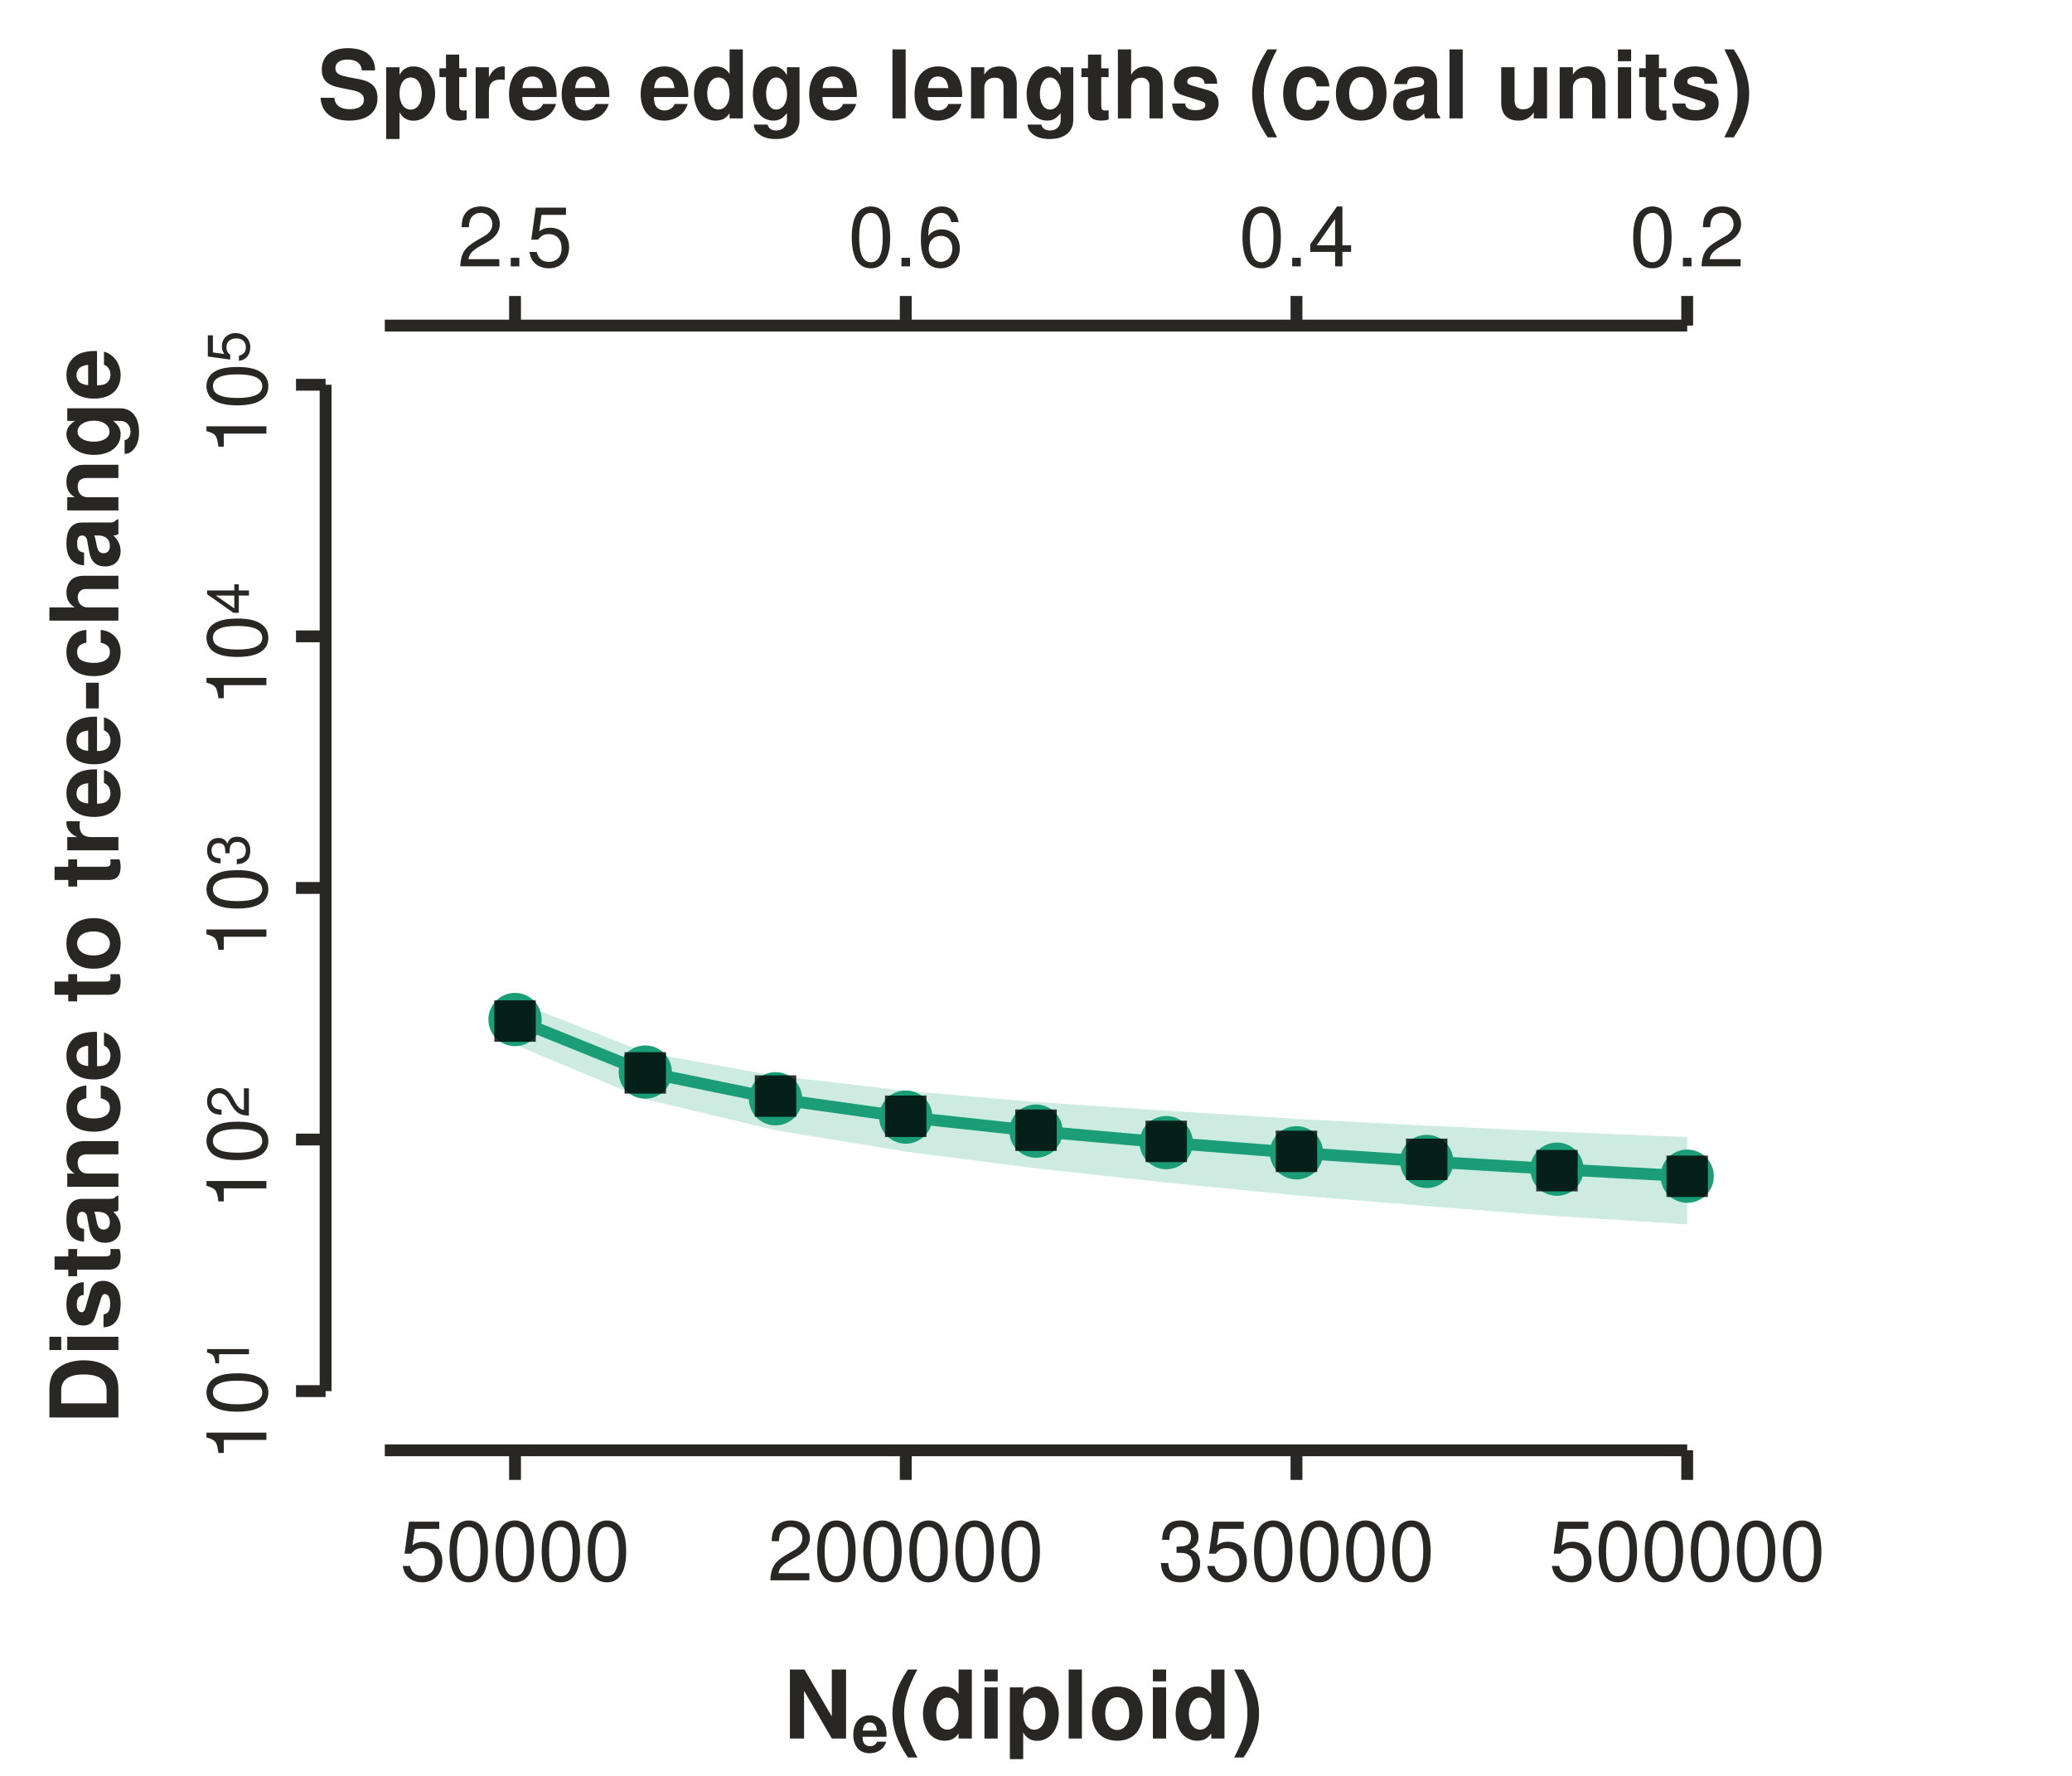
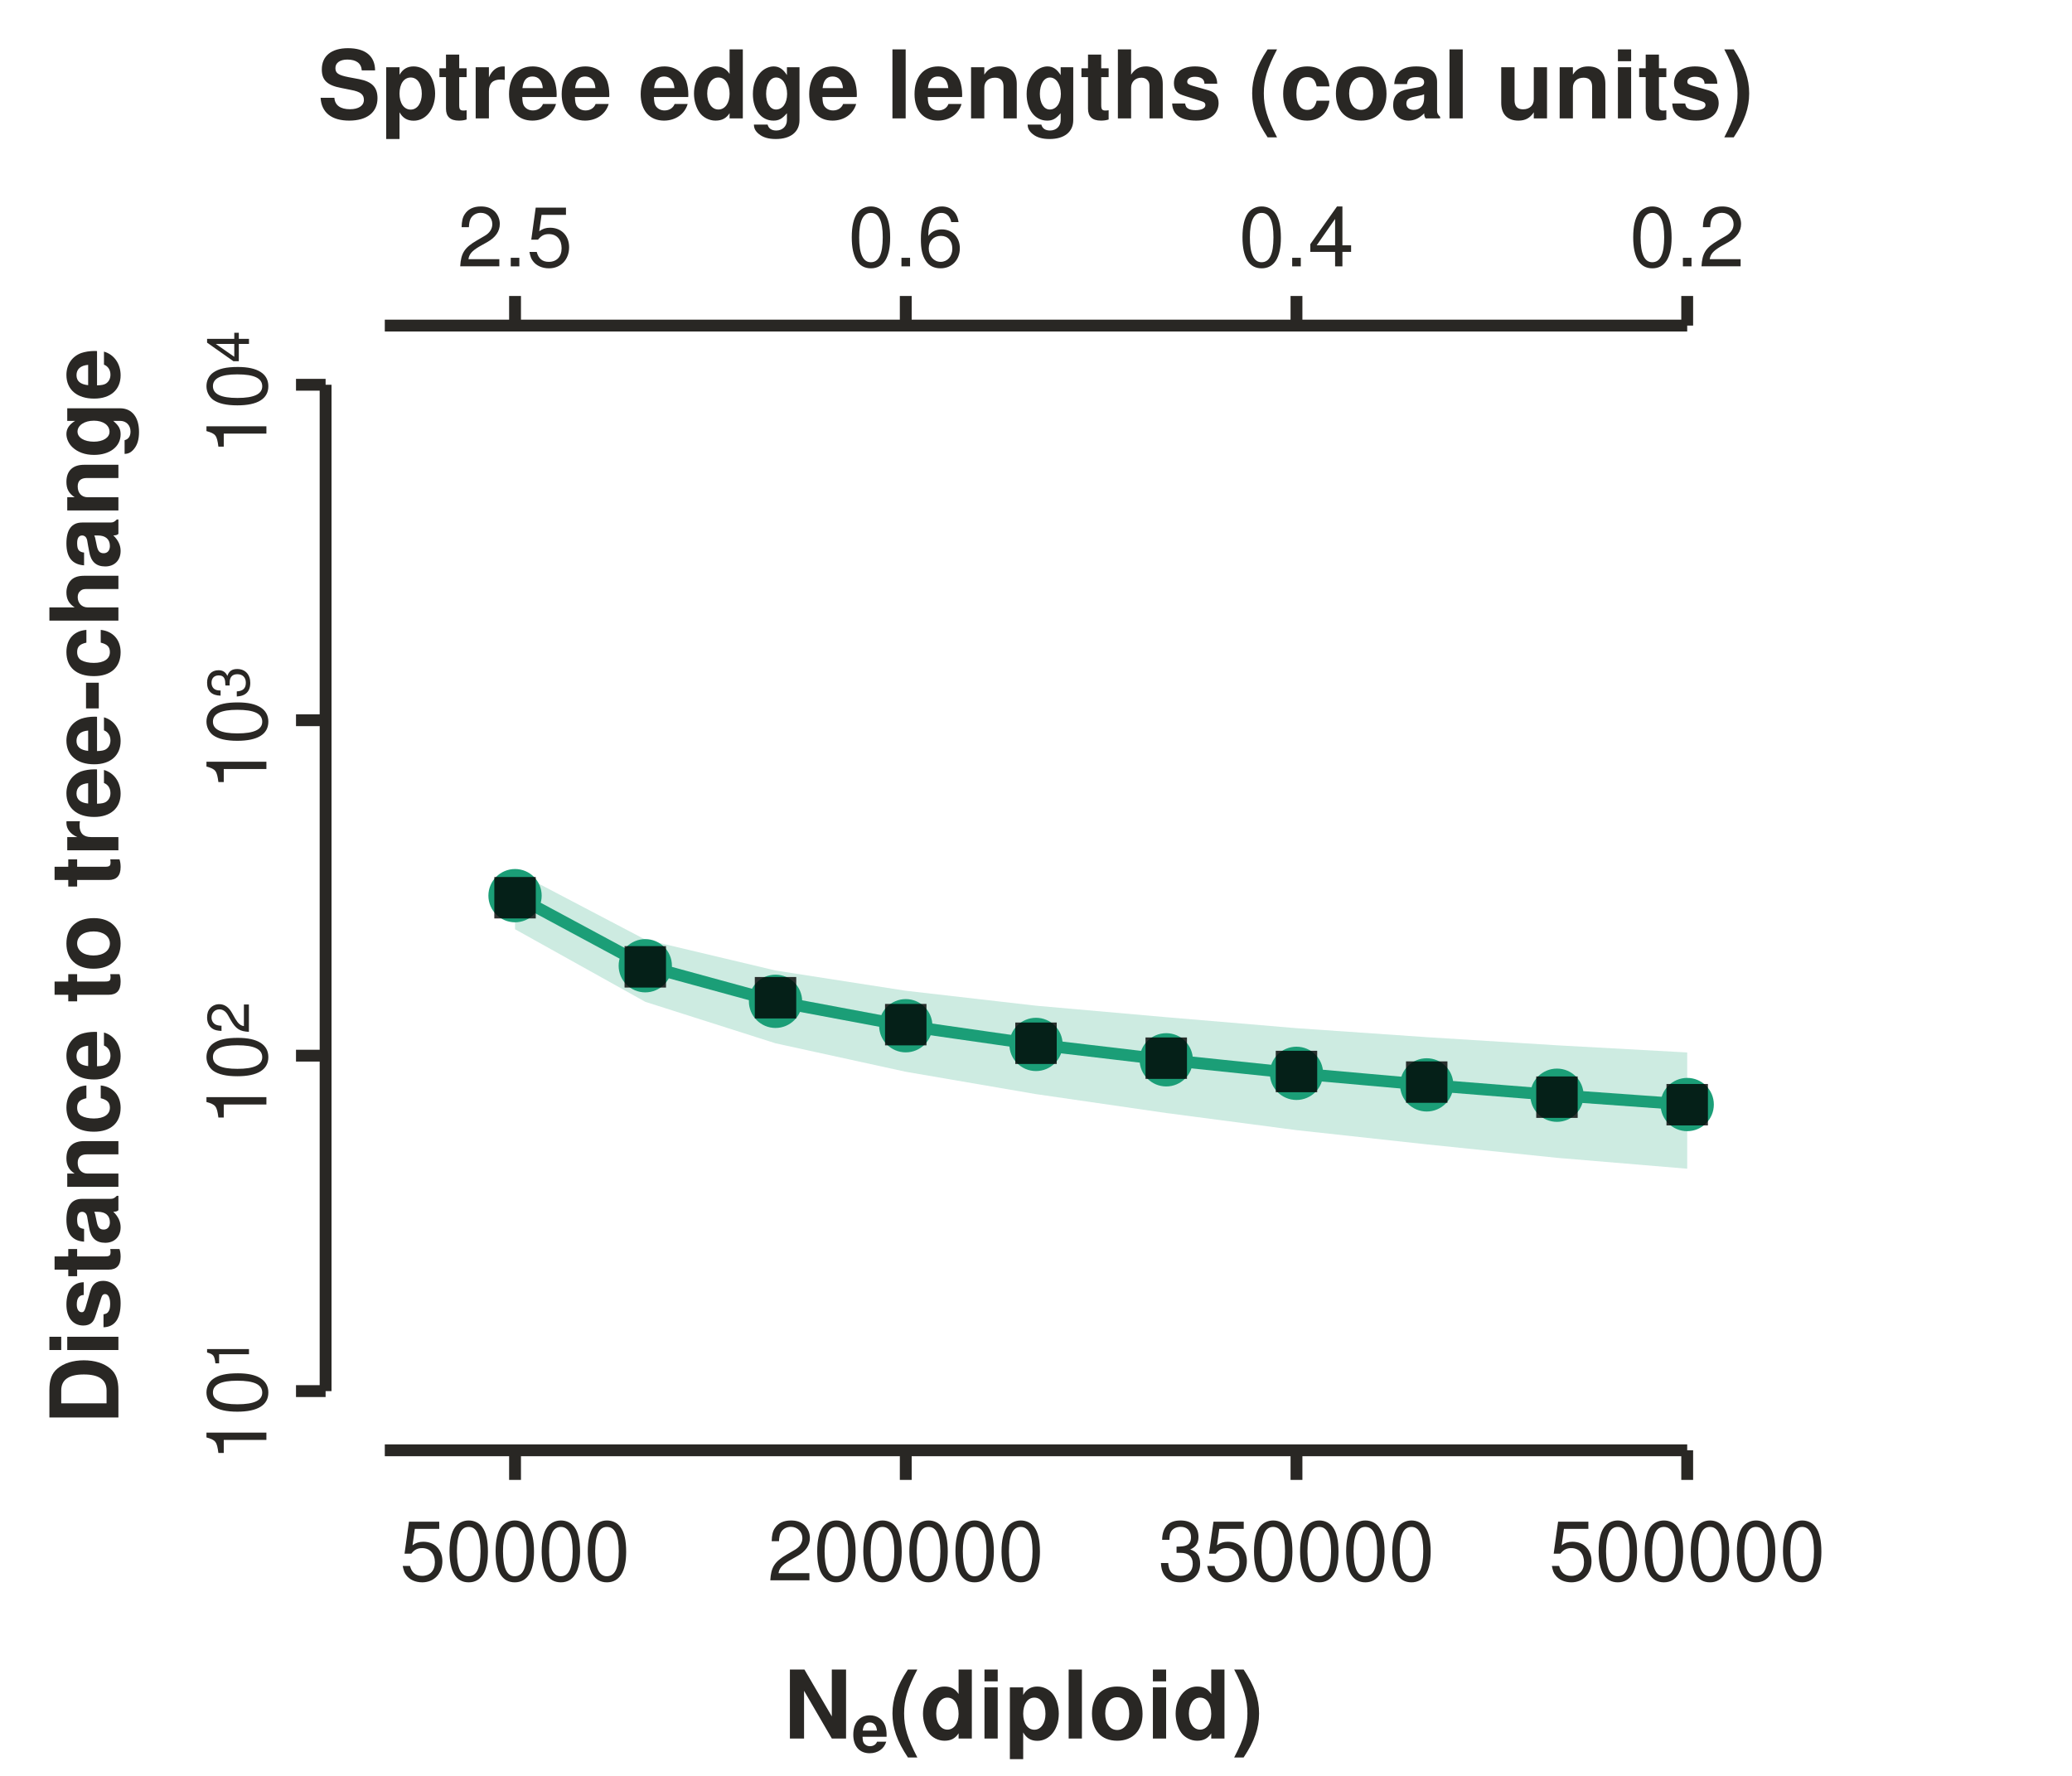
- <svg xmlns="http://www.w3.org/2000/svg" class="toyplot-canvas-Canvas" width="350.0px" height="300.0px" viewBox="0 0 350.0 300.0" preserveAspectRatio="xMidYMid meet" style="background-color:transparent;border-color:#292724;border-style:none;border-width:1.0;fill:rgb(16.1%,15.3%,14.1%);fill-opacity:1.0;font-family:Helvetica;font-size:12px;opacity:1.0;stroke:rgb(16.1%,15.3%,14.1%);stroke-opacity:1.0;stroke-width:1.0" id="t1cea211f819c4bc984b3290d2df22acd">
-   <g class="toyplot-coordinates-Cartesian" id="tef079395aee8428cad866586f7da8b8e">
-     <clipPath id="tbc0a24c6e98e45c49f981cc8a0ea47b3">
+ <svg xmlns="http://www.w3.org/2000/svg" class="toyplot-canvas-Canvas" width="350.0px" height="300.0px" viewBox="0 0 350.0 300.0" preserveAspectRatio="xMidYMid meet" style="background-color:transparent;border-color:#292724;border-style:none;border-width:1.0;fill:rgb(16.1%,15.3%,14.1%);fill-opacity:1.0;font-family:Helvetica;font-size:12px;opacity:1.0;stroke:rgb(16.1%,15.3%,14.1%);stroke-opacity:1.0;stroke-width:1.0" id="t272726c23c2a4e4c9047635ecfd77abd">
+   <g class="toyplot-coordinates-Cartesian" id="tba0daed4ac7c47698776b9fb719eaa48">
+     <clipPath id="tf1c3529e38b94016840cd9ba4d37bab0">
      <rect x="55.0" y="55.0" width="240.0" height="190.0" />
    </clipPath>
-     <g clip-path="url(#tbc0a24c6e98e45c49f981cc8a0ea47b3)">
-       <g class="toyplot-mark-FillBoundaries" style="stroke:none" id="t88b92ea0b3cc4c2083d18162cbf9a862">
-         <polygon points="87.0,176.483 109.0,185.678 131.0,190.933 153.0,194.54 175.0,197.373 197.0,199.768 219.0,201.936 241.0,203.738 263.0,205.444 285.0,206.824 285.0,192.094 263.0,191.186 241.0,190.156 219.0,189.018 197.0,187.626 175.0,186.17 153.0,184.276 131.0,181.711 109.0,177.793 87.0,169.138" style="fill:rgb(40%,76.1%,64.7%);fill-opacity:1.0;opacity:0.33;stroke:none" />
+     <g clip-path="url(#tf1c3529e38b94016840cd9ba4d37bab0)">
+       <g class="toyplot-mark-FillBoundaries" style="stroke:none" id="t1eab05f7390b4b45acfa8baa7479c17f">
+         <polygon points="87.0,156.977 109.0,169.237 131.0,176.244 153.0,181.054 175.0,184.831 197.0,188.024 219.0,190.915 241.0,193.318 263.0,195.592 285.0,197.432 285.0,177.791 263.0,176.582 241.0,175.209 219.0,173.691 197.0,171.834 175.0,169.893 153.0,167.368 131.0,163.948 109.0,158.725 87.0,147.184" style="fill:rgb(40%,76.1%,64.7%);fill-opacity:1.0;opacity:0.33;stroke:none" />
      </g>
-       <g class="toyplot-mark-Plot" style="fill:none" id="t55ea2c8ed2ba4e24ad24f2553f4ba237">
+       <g class="toyplot-mark-Plot" style="fill:none" id="t7f4625ad4b8047d792b645892e35c54a">
        <g class="toyplot-Series">
-           <path d="M 87.0 172.227 L 109.0 181.108 L 131.0 185.615 L 153.0 188.708 L 175.0 191.076 L 197.0 193.025 L 219.0 194.739 L 241.0 196.202 L 263.0 197.512 L 285.0 198.693" style="stroke:rgb(10.6%,62%,46.7%);stroke-opacity:1.0;stroke-width:2.0" />
+           <path d="M 87.0 151.303 L 109.0 163.144 L 131.0 169.154 L 153.0 173.277 L 175.0 176.435 L 197.0 179.034 L 219.0 181.319 L 241.0 183.269 L 263.0 185.016 L 285.0 186.59" style="stroke:rgb(10.6%,62%,46.7%);stroke-opacity:1.0;stroke-width:2.0" />
        </g>
      </g>
-       <g class="toyplot-mark-Point" id="t330554c67bb44be9833f086d9878798c">
+       <g class="toyplot-mark-Point" id="ta8f6d9cd16464a2e9a50cd7c20146193">
        <g class="toyplot-Series">
-           <g style="fill:rgb(10.6%,62%,46.7%);fill-opacity:1.0;opacity:1.0;stroke:rgb(10.6%,62%,46.7%);stroke-opacity:1.0" class="toyplot-Datum" transform="translate(87.0, 172.2275)">
+           <g style="fill:rgb(10.6%,62%,46.7%);fill-opacity:1.0;opacity:1.0;stroke:rgb(10.6%,62%,46.7%);stroke-opacity:1.0" class="toyplot-Datum" transform="translate(87.0, 151.3033)">
            <circle r="4.0" />
          </g>
-           <g style="fill:rgb(10.6%,62%,46.7%);fill-opacity:1.0;opacity:1.0;stroke:rgb(10.6%,62%,46.7%);stroke-opacity:1.0" class="toyplot-Datum" transform="translate(109.0, 181.1078)">
+           <g style="fill:rgb(10.6%,62%,46.7%);fill-opacity:1.0;opacity:1.0;stroke:rgb(10.6%,62%,46.7%);stroke-opacity:1.0" class="toyplot-Datum" transform="translate(109.0, 163.1437)">
            <circle r="4.0" />
          </g>
-           <g style="fill:rgb(10.6%,62%,46.7%);fill-opacity:1.0;opacity:1.0;stroke:rgb(10.6%,62%,46.7%);stroke-opacity:1.0" class="toyplot-Datum" transform="translate(131.0, 185.6154)">
+           <g style="fill:rgb(10.6%,62%,46.7%);fill-opacity:1.0;opacity:1.0;stroke:rgb(10.6%,62%,46.7%);stroke-opacity:1.0" class="toyplot-Datum" transform="translate(131.0, 169.1538)">
            <circle r="4.0" />
          </g>
-           <g style="fill:rgb(10.6%,62%,46.7%);fill-opacity:1.0;opacity:1.0;stroke:rgb(10.6%,62%,46.7%);stroke-opacity:1.0" class="toyplot-Datum" transform="translate(153.0, 188.7079)">
+           <g style="fill:rgb(10.6%,62%,46.7%);fill-opacity:1.0;opacity:1.0;stroke:rgb(10.6%,62%,46.7%);stroke-opacity:1.0" class="toyplot-Datum" transform="translate(153.0, 173.2772)">
            <circle r="4.0" />
          </g>
-           <g style="fill:rgb(10.6%,62%,46.7%);fill-opacity:1.0;opacity:1.0;stroke:rgb(10.6%,62%,46.7%);stroke-opacity:1.0" class="toyplot-Datum" transform="translate(175.0, 191.076)">
+           <g style="fill:rgb(10.6%,62%,46.7%);fill-opacity:1.0;opacity:1.0;stroke:rgb(10.6%,62%,46.7%);stroke-opacity:1.0" class="toyplot-Datum" transform="translate(175.0, 176.4347)">
            <circle r="4.0" />
          </g>
-           <g style="fill:rgb(10.6%,62%,46.7%);fill-opacity:1.0;opacity:1.0;stroke:rgb(10.6%,62%,46.7%);stroke-opacity:1.0" class="toyplot-Datum" transform="translate(197.0, 193.0254)">
+           <g style="fill:rgb(10.6%,62%,46.7%);fill-opacity:1.0;opacity:1.0;stroke:rgb(10.6%,62%,46.7%);stroke-opacity:1.0" class="toyplot-Datum" transform="translate(197.0, 179.0339)">
            <circle r="4.0" />
          </g>
-           <g style="fill:rgb(10.6%,62%,46.7%);fill-opacity:1.0;opacity:1.0;stroke:rgb(10.6%,62%,46.7%);stroke-opacity:1.0" class="toyplot-Datum" transform="translate(219.0, 194.7391)">
+           <g style="fill:rgb(10.6%,62%,46.7%);fill-opacity:1.0;opacity:1.0;stroke:rgb(10.6%,62%,46.7%);stroke-opacity:1.0" class="toyplot-Datum" transform="translate(219.0, 181.3188)">
            <circle r="4.0" />
          </g>
-           <g style="fill:rgb(10.6%,62%,46.7%);fill-opacity:1.0;opacity:1.0;stroke:rgb(10.6%,62%,46.7%);stroke-opacity:1.0" class="toyplot-Datum" transform="translate(241.0, 196.2021)">
+           <g style="fill:rgb(10.6%,62%,46.7%);fill-opacity:1.0;opacity:1.0;stroke:rgb(10.6%,62%,46.7%);stroke-opacity:1.0" class="toyplot-Datum" transform="translate(241.0, 183.2694)">
            <circle r="4.0" />
          </g>
-           <g style="fill:rgb(10.6%,62%,46.7%);fill-opacity:1.0;opacity:1.0;stroke:rgb(10.6%,62%,46.7%);stroke-opacity:1.0" class="toyplot-Datum" transform="translate(263.0, 197.5118)">
+           <g style="fill:rgb(10.6%,62%,46.7%);fill-opacity:1.0;opacity:1.0;stroke:rgb(10.6%,62%,46.7%);stroke-opacity:1.0" class="toyplot-Datum" transform="translate(263.0, 185.0158)">
            <circle r="4.0" />
          </g>
-           <g style="fill:rgb(10.6%,62%,46.7%);fill-opacity:1.0;opacity:1.0;stroke:rgb(10.6%,62%,46.7%);stroke-opacity:1.0" class="toyplot-Datum" transform="translate(285.0, 198.6926)">
+           <g style="fill:rgb(10.6%,62%,46.7%);fill-opacity:1.0;opacity:1.0;stroke:rgb(10.6%,62%,46.7%);stroke-opacity:1.0" class="toyplot-Datum" transform="translate(285.0, 186.5901)">
            <circle r="4.0" />
          </g>
        </g>
      </g>
-       <g class="toyplot-mark-Point" id="t94b00b6c6bd1431f91d2dfb476ba834c">
+       <g class="toyplot-mark-Point" id="ta6af7c4730fd43e49a785b4f0c6216dc">
        <g class="toyplot-Series">
-           <g style="fill:rgb(0%,0%,0%);fill-opacity:1.0;opacity:0.8;stroke:none" class="toyplot-Datum" transform="translate(87.0, 172.4892)">
+           <g style="fill:rgb(0%,0%,0%);fill-opacity:1.0;opacity:0.8;stroke:none" class="toyplot-Datum" transform="translate(87.0, 151.6523)">
            <rect x="-3.5" y="-3.5" width="7.0" height="7.0" />
          </g>
-           <g style="fill:rgb(0%,0%,0%);fill-opacity:1.0;opacity:0.8;stroke:none" class="toyplot-Datum" transform="translate(109.0, 181.2466)">
+           <g style="fill:rgb(0%,0%,0%);fill-opacity:1.0;opacity:0.8;stroke:none" class="toyplot-Datum" transform="translate(109.0, 163.3288)">
            <rect x="-3.5" y="-3.5" width="7.0" height="7.0" />
          </g>
-           <g style="fill:rgb(0%,0%,0%);fill-opacity:1.0;opacity:0.8;stroke:none" class="toyplot-Datum" transform="translate(131.0, 185.1593)">
+           <g style="fill:rgb(0%,0%,0%);fill-opacity:1.0;opacity:0.8;stroke:none" class="toyplot-Datum" transform="translate(131.0, 168.5457)">
            <rect x="-3.5" y="-3.5" width="7.0" height="7.0" />
          </g>
-           <g style="fill:rgb(0%,0%,0%);fill-opacity:1.0;opacity:0.8;stroke:none" class="toyplot-Datum" transform="translate(153.0, 188.5707)">
+           <g style="fill:rgb(0%,0%,0%);fill-opacity:1.0;opacity:0.8;stroke:none" class="toyplot-Datum" transform="translate(153.0, 173.0943)">
            <rect x="-3.5" y="-3.5" width="7.0" height="7.0" />
          </g>
-           <g style="fill:rgb(0%,0%,0%);fill-opacity:1.0;opacity:0.8;stroke:none" class="toyplot-Datum" transform="translate(175.0, 190.927)">
+           <g style="fill:rgb(0%,0%,0%);fill-opacity:1.0;opacity:0.8;stroke:none" class="toyplot-Datum" transform="translate(175.0, 176.236)">
            <rect x="-3.5" y="-3.5" width="7.0" height="7.0" />
          </g>
-           <g style="fill:rgb(0%,0%,0%);fill-opacity:1.0;opacity:0.8;stroke:none" class="toyplot-Datum" transform="translate(197.0, 192.8184)">
+           <g style="fill:rgb(0%,0%,0%);fill-opacity:1.0;opacity:0.8;stroke:none" class="toyplot-Datum" transform="translate(197.0, 178.7578)">
            <rect x="-3.5" y="-3.5" width="7.0" height="7.0" />
          </g>
-           <g style="fill:rgb(0%,0%,0%);fill-opacity:1.0;opacity:0.8;stroke:none" class="toyplot-Datum" transform="translate(219.0, 194.5063)">
+           <g style="fill:rgb(0%,0%,0%);fill-opacity:1.0;opacity:0.8;stroke:none" class="toyplot-Datum" transform="translate(219.0, 181.0084)">
            <rect x="-3.5" y="-3.5" width="7.0" height="7.0" />
          </g>
-           <g style="fill:rgb(0%,0%,0%);fill-opacity:1.0;opacity:0.8;stroke:none" class="toyplot-Datum" transform="translate(241.0, 195.8485)">
+           <g style="fill:rgb(0%,0%,0%);fill-opacity:1.0;opacity:0.8;stroke:none" class="toyplot-Datum" transform="translate(241.0, 182.798)">
            <rect x="-3.5" y="-3.5" width="7.0" height="7.0" />
          </g>
-           <g style="fill:rgb(0%,0%,0%);fill-opacity:1.0;opacity:0.8;stroke:none" class="toyplot-Datum" transform="translate(263.0, 197.759)">
+           <g style="fill:rgb(0%,0%,0%);fill-opacity:1.0;opacity:0.8;stroke:none" class="toyplot-Datum" transform="translate(263.0, 185.3454)">
            <rect x="-3.5" y="-3.5" width="7.0" height="7.0" />
          </g>
-           <g style="fill:rgb(0%,0%,0%);fill-opacity:1.0;opacity:0.8;stroke:none" class="toyplot-Datum" transform="translate(285.0, 198.7125)">
+           <g style="fill:rgb(0%,0%,0%);fill-opacity:1.0;opacity:0.8;stroke:none" class="toyplot-Datum" transform="translate(285.0, 186.6166)">
            <rect x="-3.5" y="-3.5" width="7.0" height="7.0" />
          </g>
        </g>
      </g>
    </g>
-     <g class="toyplot-coordinates-Axis" id="t09b4057db39e4822bf7bf5423557ad2c" transform="translate(65.0,235.0)translate(0,10.0)">
+     <g class="toyplot-coordinates-Axis" id="t652e054ed15845bc881b9b655163f109" transform="translate(65.0,235.0)translate(0,10.0)">
      <line x1="0" y1="0" x2="220.0" y2="0" style="stroke-width:2" />
      <g>
        <line x1="22.0" y1="5.0" x2="22.0" y2="0" style="stroke-width:2" />
        <line x1="88.0" y1="5.0" x2="88.0" y2="0" style="stroke-width:2" />
        <line x1="154.0" y1="5.0" x2="154.0" y2="0" style="stroke-width:2" />
        <line x1="220.0" y1="5.0" x2="220.0" y2="0" style="stroke-width:2" />
      </g>
      <g>
        <g transform="translate(22.0,10.0)">
          <text x="-19.46" y="11.977" style="fill:rgb(16.1%,15.3%,14.1%);fill-opacity:1.0;font-family:helvetica;font-size:14.0px;font-weight:normal;stroke:none;vertical-align:baseline;white-space:pre">50000</text>
        </g>
        <g transform="translate(88.0,10.0)">
          <text x="-23.352" y="11.977" style="fill:rgb(16.1%,15.3%,14.1%);fill-opacity:1.0;font-family:helvetica;font-size:14.0px;font-weight:normal;stroke:none;vertical-align:baseline;white-space:pre">200000</text>
        </g>
        <g transform="translate(154.0,10.0)">
          <text x="-23.352" y="11.977" style="fill:rgb(16.1%,15.3%,14.1%);fill-opacity:1.0;font-family:helvetica;font-size:14.0px;font-weight:normal;stroke:none;vertical-align:baseline;white-space:pre">350000</text>
        </g>
        <g transform="translate(220.0,10.0)">
          <text x="-23.352" y="11.977" style="fill:rgb(16.1%,15.3%,14.1%);fill-opacity:1.0;font-family:helvetica;font-size:14.0px;font-weight:normal;stroke:none;vertical-align:baseline;white-space:pre">500000</text>
        </g>
      </g>
      <g transform="translate(110.0,35.0)">
        <text x="-42.666" y="13.688" style="fill:rgb(16.1%,15.3%,14.1%);fill-opacity:1.0;font-family:helvetica;font-size:16.0px;font-weight:bold;stroke:none;vertical-align:baseline;white-space:pre">N</text>
        <text x="-31.114" y="15.928" style="fill:rgb(16.1%,15.3%,14.1%);fill-opacity:1.0;font-family:helvetica;font-size:11.2px;font-weight:bold;stroke:none;vertical-align:baseline;white-space:pre">e</text>
        <text x="-24.886" y="13.688" style="fill:rgb(16.1%,15.3%,14.1%);fill-opacity:1.0;font-family:helvetica;font-size:16.0px;font-weight:bold;stroke:none;vertical-align:baseline;white-space:pre"> (diploid)</text>
      </g>
      <g class="toyplot-coordinates-Axis-coordinates" style="visibility:hidden" transform="">
        <line x1="0" x2="0" y1="-5.0" y2="7.5" style="stroke:rgb(43.9%,50.2%,56.5%);stroke-opacity:1.0;stroke-width:1.0" />
        <text x="0" y="-10.0" style="alignment-baseline:alphabetic;fill:rgb(43.9%,50.2%,56.5%);fill-opacity:1.0;font-size:10px;font-weight:normal;stroke:none;text-anchor:middle" />
      </g>
    </g>
-     <g class="toyplot-coordinates-Axis" id="ta110af22ac164713adbe7c457be287a9" transform="translate(65.0,235.0)rotate(-90.0)translate(0,-10.0)">
+     <g class="toyplot-coordinates-Axis" id="t11eedd46eedf4892b3f92fa253e42389" transform="translate(65.0,235.0)rotate(-90.0)translate(0,-10.0)">
      <line x1="0" y1="0" x2="170.0" y2="0" style="stroke-width:2" />
      <g>
        <line x1="0.0" y1="-5.0" x2="0.0" y2="0" style="stroke-width:2" />
-         <line x1="42.5" y1="-5.0" x2="42.5" y2="0" style="stroke-width:2" />
-         <line x1="85.0" y1="-5.0" x2="85.0" y2="0" style="stroke-width:2" />
-         <line x1="127.5" y1="-5.0" x2="127.5" y2="0" style="stroke-width:2" />
+         <line x1="56.667" y1="-5.0" x2="56.667" y2="0" style="stroke-width:2" />
+         <line x1="113.333" y1="-5.0" x2="113.333" y2="0" style="stroke-width:2" />
        <line x1="170.0" y1="-5.0" x2="170.0" y2="0" style="stroke-width:2" />
      </g>
      <g>
        <g transform="translate(0.0,-10.0)">
          <text x="-11.871" y="0.0" style="fill:rgb(16.1%,15.3%,14.1%);fill-opacity:1.0;font-family:helvetica;font-size:14.0px;font-weight:normal;stroke:none;vertical-align:baseline;white-space:pre">10</text>
          <text x="3.697" y="-2.94" style="fill:rgb(16.1%,15.3%,14.1%);fill-opacity:1.0;font-family:helvetica;font-size:9.8px;font-weight:normal;stroke:none;vertical-align:baseline;white-space:pre"> 1</text>
        </g>
-         <g transform="translate(42.5,-10.0)">
+         <g transform="translate(56.66667,-10.0)">
          <text x="-11.871" y="0.0" style="fill:rgb(16.1%,15.3%,14.1%);fill-opacity:1.0;font-family:helvetica;font-size:14.0px;font-weight:normal;stroke:none;vertical-align:baseline;white-space:pre">10</text>
          <text x="3.697" y="-2.94" style="fill:rgb(16.1%,15.3%,14.1%);fill-opacity:1.0;font-family:helvetica;font-size:9.8px;font-weight:normal;stroke:none;vertical-align:baseline;white-space:pre"> 2</text>
        </g>
-         <g transform="translate(85.0,-10.0)">
+         <g transform="translate(113.3333,-10.0)">
          <text x="-11.871" y="0.0" style="fill:rgb(16.1%,15.3%,14.1%);fill-opacity:1.0;font-family:helvetica;font-size:14.0px;font-weight:normal;stroke:none;vertical-align:baseline;white-space:pre">10</text>
          <text x="3.697" y="-2.94" style="fill:rgb(16.1%,15.3%,14.1%);fill-opacity:1.0;font-family:helvetica;font-size:9.8px;font-weight:normal;stroke:none;vertical-align:baseline;white-space:pre"> 3</text>
        </g>
-         <g transform="translate(127.5,-10.0)">
+         <g transform="translate(170.0,-10.0)">
          <text x="-11.871" y="0.0" style="fill:rgb(16.1%,15.3%,14.1%);fill-opacity:1.0;font-family:helvetica;font-size:14.0px;font-weight:normal;stroke:none;vertical-align:baseline;white-space:pre">10</text>
          <text x="3.697" y="-2.94" style="fill:rgb(16.1%,15.3%,14.1%);fill-opacity:1.0;font-family:helvetica;font-size:9.8px;font-weight:normal;stroke:none;vertical-align:baseline;white-space:pre"> 4</text>
-         </g>
-         <g transform="translate(170.0,-10.0)">
-           <text x="-11.871" y="0.0" style="fill:rgb(16.1%,15.3%,14.1%);fill-opacity:1.0;font-family:helvetica;font-size:14.0px;font-weight:normal;stroke:none;vertical-align:baseline;white-space:pre">10</text>
-           <text x="3.697" y="-2.94" style="fill:rgb(16.1%,15.3%,14.1%);fill-opacity:1.0;font-family:helvetica;font-size:9.8px;font-weight:normal;stroke:none;vertical-align:baseline;white-space:pre"> 5</text>
        </g>
      </g>
      <g transform="translate(85.0,-35.0)">
        <text x="-90.688" y="0.0" style="fill:rgb(16.1%,15.3%,14.1%);fill-opacity:1.0;font-family:helvetica;font-size:16.0px;font-weight:bold;stroke:none;vertical-align:baseline;white-space:pre">Distance to tree-change</text>
      </g>
      <g class="toyplot-coordinates-Axis-coordinates" style="visibility:hidden" transform="">
        <line x1="0" x2="0" y1="5.0" y2="-7.5" style="stroke:rgb(43.9%,50.2%,56.5%);stroke-opacity:1.0;stroke-width:1.0" />
        <text x="0" y="10.0" style="alignment-baseline:hanging;fill:rgb(43.9%,50.2%,56.5%);fill-opacity:1.0;font-size:10px;font-weight:normal;stroke:none;text-anchor:middle" />
      </g>
    </g>
  </g>
-   <g class="toyplot-coordinates-Cartesian" id="t9ece7b0ef6e641808c770c85b2c727ef">
-     <clipPath id="tfa055749e269452ca202e48249c2467a">
+   <g class="toyplot-coordinates-Cartesian" id="t654d0d4a20cb4ac0a574b87429e79019">
+     <clipPath id="t88c15a4a69494dfeb45544af075f1614">
      <rect x="55.0" y="55.0" width="240.0" height="190.0" />
    </clipPath>
-     <g clip-path="url(#tfa055749e269452ca202e48249c2467a)" />
-     <g class="toyplot-coordinates-Axis" id="t95cd83c1d94c4cbf8d2460a74cbff654" transform="translate(65.0,65.0)translate(0,-10.0)">
+     <g clip-path="url(#t88c15a4a69494dfeb45544af075f1614)" />
+     <g class="toyplot-coordinates-Axis" id="t869f21aa617441b89337e01c020b457c" transform="translate(65.0,65.0)translate(0,-10.0)">
      <line x1="0" y1="0" x2="220.0" y2="0" style="stroke-width:2" />
      <g>
        <line x1="22" y1="-5.0" x2="22" y2="0" style="stroke-width:2" />
        <line x1="88" y1="-5.0" x2="88" y2="0" style="stroke-width:2" />
        <line x1="154" y1="-5.0" x2="154" y2="0" style="stroke-width:2" />
        <line x1="220.0" y1="-5.0" x2="220.0" y2="0" style="stroke-width:2" />
      </g>
      <g>
        <g transform="translate(22.0002,-10.0)">
          <text x="-9.73" y="0.0" style="fill:rgb(16.1%,15.3%,14.1%);fill-opacity:1.0;font-family:helvetica;font-size:14.0px;font-weight:normal;stroke:none;vertical-align:baseline;white-space:pre">2.5</text>
        </g>
        <g transform="translate(88.00013,-10.0)">
          <text x="-9.73" y="0.0" style="fill:rgb(16.1%,15.3%,14.1%);fill-opacity:1.0;font-family:helvetica;font-size:14.0px;font-weight:normal;stroke:none;vertical-align:baseline;white-space:pre">0.6</text>
        </g>
        <g transform="translate(154.0001,-10.0)">
          <text x="-9.73" y="0.0" style="fill:rgb(16.1%,15.3%,14.1%);fill-opacity:1.0;font-family:helvetica;font-size:14.0px;font-weight:normal;stroke:none;vertical-align:baseline;white-space:pre">0.4</text>
        </g>
        <g transform="translate(220.0,-10.0)">
          <text x="-9.73" y="0.0" style="fill:rgb(16.1%,15.3%,14.1%);fill-opacity:1.0;font-family:helvetica;font-size:14.0px;font-weight:normal;stroke:none;vertical-align:baseline;white-space:pre">0.2</text>
        </g>
      </g>
      <g transform="translate(110.0,-35.0)">
        <text x="-121.36" y="0.0" style="fill:rgb(16.1%,15.3%,14.1%);fill-opacity:1.0;font-family:helvetica;font-size:16.0px;font-weight:bold;stroke:none;vertical-align:baseline;white-space:pre">Sptree edge lengths (coal units)</text>
      </g>
      <g class="toyplot-coordinates-Axis-coordinates" style="visibility:hidden" transform="">
        <line x1="0" x2="0" y1="5.0" y2="-7.5" style="stroke:rgb(43.9%,50.2%,56.5%);stroke-opacity:1.0;stroke-width:1.0" />
        <text x="0" y="10.0" style="alignment-baseline:hanging;fill:rgb(43.9%,50.2%,56.5%);fill-opacity:1.0;font-size:10px;font-weight:normal;stroke:none;text-anchor:middle" />
      </g>
    </g>
  </g>
</svg>
